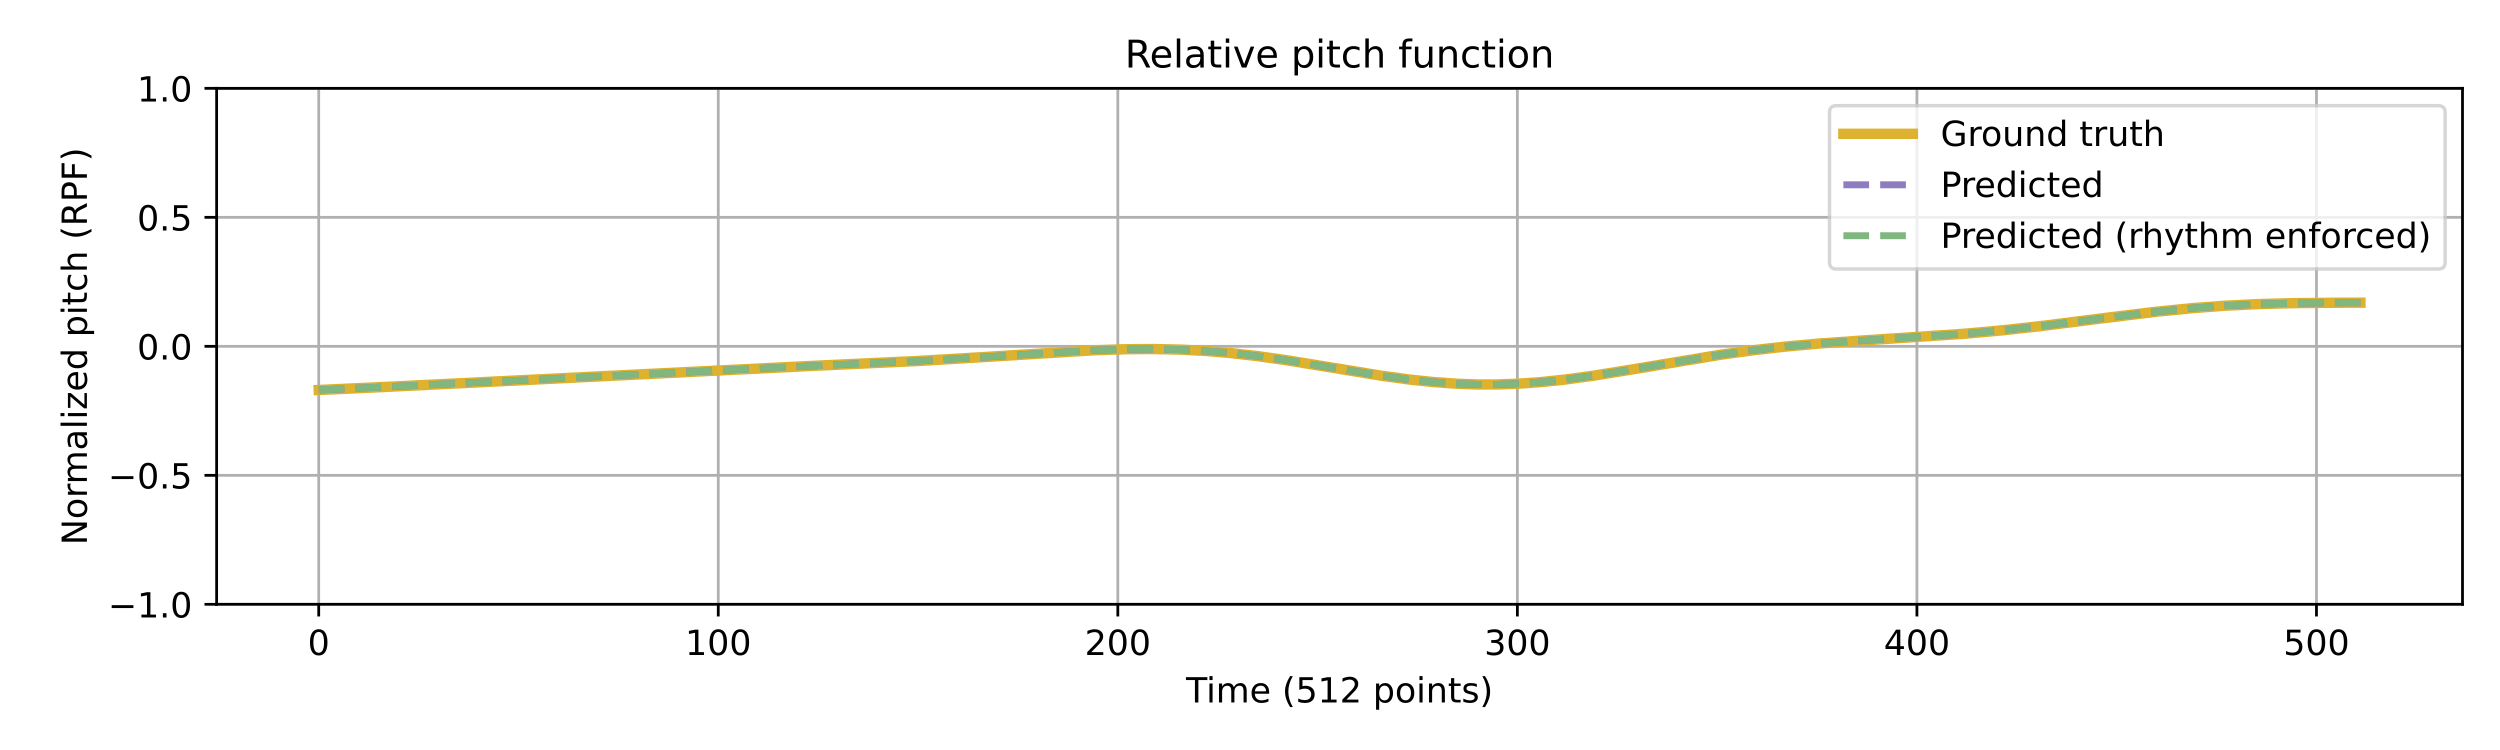
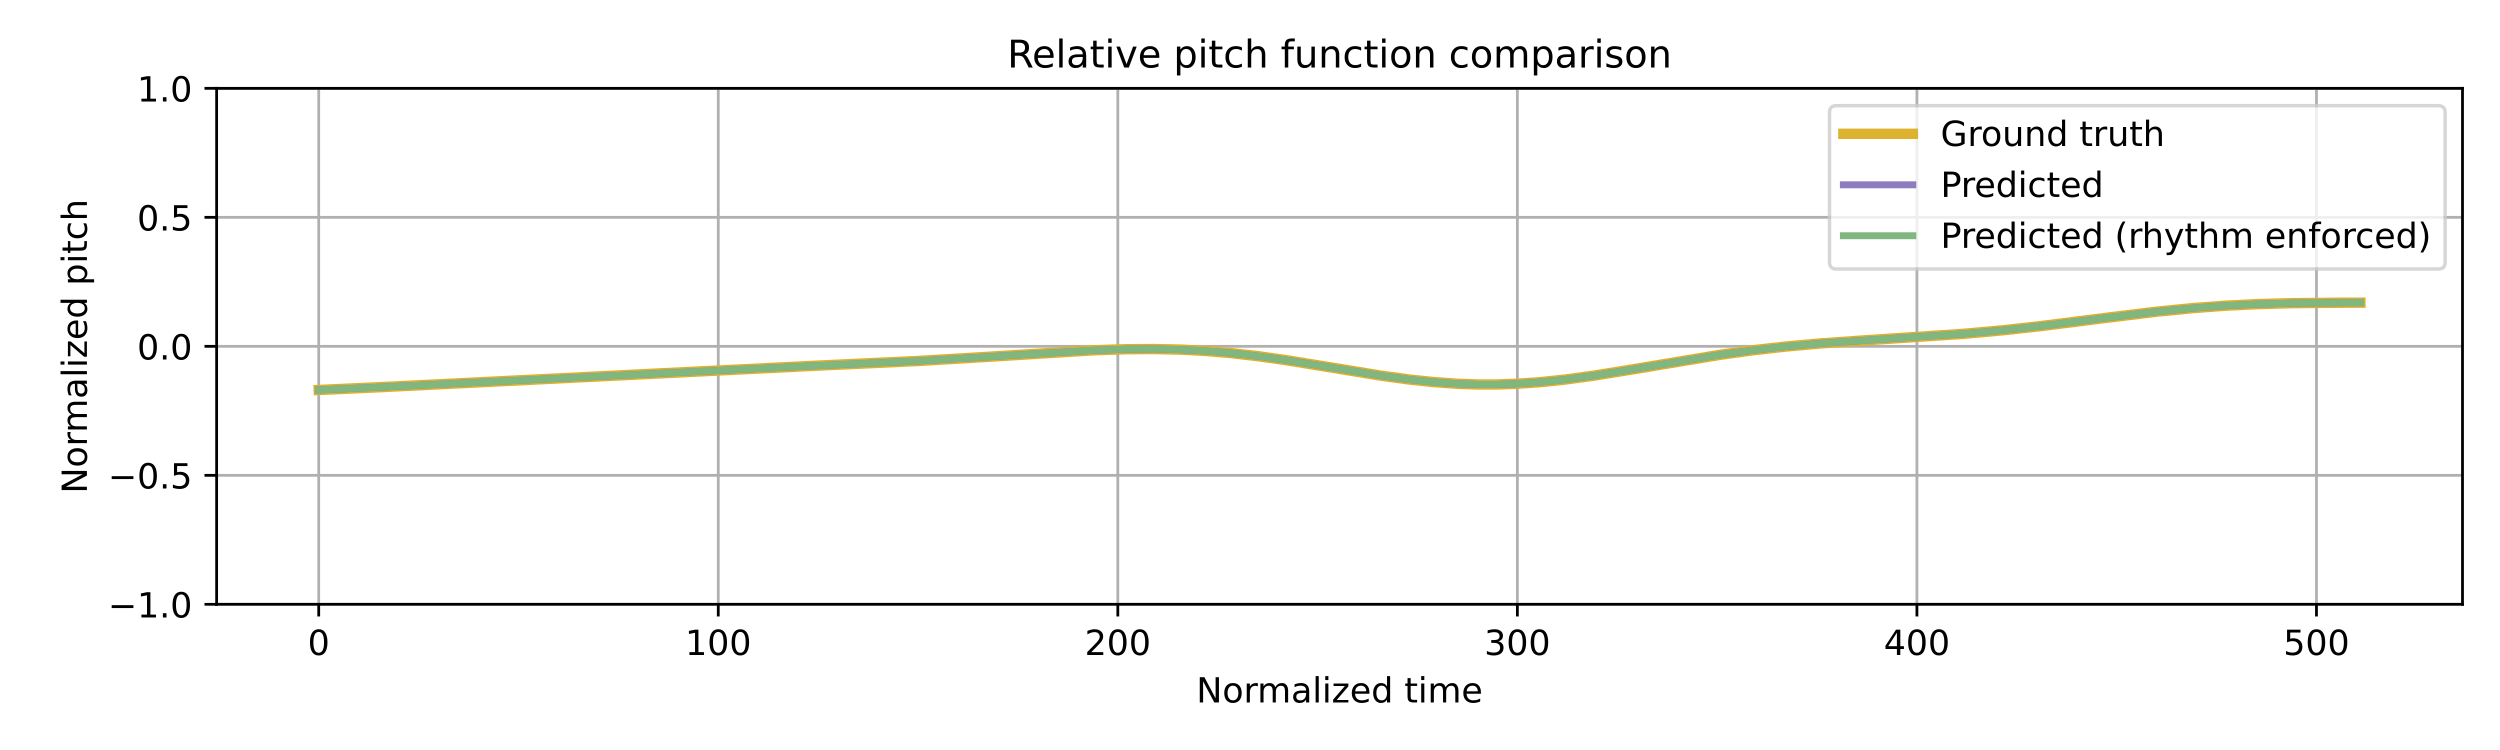
<svg xmlns="http://www.w3.org/2000/svg" xmlns:xlink="http://www.w3.org/1999/xlink" width="720pt" height="216pt" viewBox="0 0 720 216" version="1.1">
  <defs>
    <style type="text/css">*{stroke-linejoin: round; stroke-linecap: butt}</style>
  </defs>
  <g id="figure_1">
    <g id="patch_1">
      <path d="M 0 216  L 720 216  L 720 0  L 0 0  z " style="fill: #ffffff" />
    </g>
    <g id="axes_1">
      <g id="patch_2">
        <path d="M 62.39 174.04  L 709.2 174.04  L 709.2 25.44  L 62.39 25.44  z " style="fill: #ffffff" />
      </g>
      <g id="matplotlib.axis_1">
        <g id="xtick_1">
          <g id="line2d_1">
-             <path d="M 91.79 174.04  L 91.79 25.44  " clip-path="url(#p4193a9ec1e)" style="fill: none; stroke: #b0b0b0; stroke-width: 0.8; stroke-linecap: square" />
+             <path d="M 91.79 174.04  L 91.79 25.44  " clip-path="url(#p18e29c425f)" style="fill: none; stroke: #b0b0b0; stroke-width: 0.8; stroke-linecap: square" />
          </g>
          <g id="line2d_2">
            <defs>
-               <path id="m4329879f71" d="M 0 0  L 0 3.5  " style="stroke: #000000; stroke-width: 0.8" />
-             </defs>
-             <g>
-               <use xlink:href="#m4329879f71" x="91.79" y="174.04" style="stroke: #000000; stroke-width: 0.8" />
+               <path id="mb11eff8f51" d="M 0 0  L 0 3.5  " style="stroke: #000000; stroke-width: 0.8" />
+             </defs>
+             <g>
+               <use xlink:href="#mb11eff8f51" x="91.79" y="174.04" style="stroke: #000000; stroke-width: 0.8" />
            </g>
          </g>
          <g id="text_1">
            <g transform="translate(88.60921 188.6384) scale(0.1 -0.1)">
              <defs>
                <path id="DejaVuSans-30" d="M 2034 4250  Q 1547 4250 1301 3770  Q 1056 3291 1056 2328  Q 1056 1369 1301 889  Q 1547 409 2034 409  Q 2525 409 2770 889  Q 3016 1369 3016 2328  Q 3016 3291 2770 3770  Q 2525 4250 2034 4250  z M 2034 4750  Q 2819 4750 3233 4129  Q 3647 3509 3647 2328  Q 3647 1150 3233 529  Q 2819 -91 2034 -91  Q 1250 -91 836 529  Q 422 1150 422 2328  Q 422 3509 836 4129  Q 1250 4750 2034 4750  z " transform="scale(0.015625)" />
              </defs>
              <use xlink:href="#DejaVuSans-30" />
            </g>
          </g>
        </g>
        <g id="xtick_2">
          <g id="line2d_3">
-             <path d="M 206.861 174.04  L 206.861 25.44  " clip-path="url(#p4193a9ec1e)" style="fill: none; stroke: #b0b0b0; stroke-width: 0.8; stroke-linecap: square" />
+             <path d="M 206.861 174.04  L 206.861 25.44  " clip-path="url(#p18e29c425f)" style="fill: none; stroke: #b0b0b0; stroke-width: 0.8; stroke-linecap: square" />
          </g>
          <g id="line2d_4">
            <g>
-               <use xlink:href="#m4329879f71" x="206.861" y="174.04" style="stroke: #000000; stroke-width: 0.8" />
+               <use xlink:href="#mb11eff8f51" x="206.861" y="174.04" style="stroke: #000000; stroke-width: 0.8" />
            </g>
          </g>
          <g id="text_2">
            <g transform="translate(197.317 188.6384) scale(0.1 -0.1)">
              <defs>
                <path id="DejaVuSans-31" d="M 794 531  L 1825 531  L 1825 4091  L 703 3866  L 703 4441  L 1819 4666  L 2450 4666  L 2450 531  L 3481 531  L 3481 0  L 794 0  L 794 531  z " transform="scale(0.015625)" />
              </defs>
              <use xlink:href="#DejaVuSans-31" />
              <use xlink:href="#DejaVuSans-30" transform="translate(63.62305 0)" />
              <use xlink:href="#DejaVuSans-30" transform="translate(127.2461 0)" />
            </g>
          </g>
        </g>
        <g id="xtick_3">
          <g id="line2d_5">
-             <path d="M 321.931 174.04  L 321.931 25.44  " clip-path="url(#p4193a9ec1e)" style="fill: none; stroke: #b0b0b0; stroke-width: 0.8; stroke-linecap: square" />
+             <path d="M 321.931 174.04  L 321.931 25.44  " clip-path="url(#p18e29c425f)" style="fill: none; stroke: #b0b0b0; stroke-width: 0.8; stroke-linecap: square" />
          </g>
          <g id="line2d_6">
            <g>
-               <use xlink:href="#m4329879f71" x="321.931" y="174.04" style="stroke: #000000; stroke-width: 0.8" />
+               <use xlink:href="#mb11eff8f51" x="321.931" y="174.04" style="stroke: #000000; stroke-width: 0.8" />
            </g>
          </g>
          <g id="text_3">
            <g transform="translate(312.3872 188.6384) scale(0.1 -0.1)">
              <defs>
                <path id="DejaVuSans-32" d="M 1228 531  L 3431 531  L 3431 0  L 469 0  L 469 531  Q 828 903 1448 1529  Q 2069 2156 2228 2338  Q 2531 2678 2651 2914  Q 2772 3150 2772 3378  Q 2772 3750 2511 3984  Q 2250 4219 1831 4219  Q 1534 4219 1204 4116  Q 875 4013 500 3803  L 500 4441  Q 881 4594 1212 4672  Q 1544 4750 1819 4750  Q 2544 4750 2975 4387  Q 3406 4025 3406 3419  Q 3406 3131 3298 2873  Q 3191 2616 2906 2266  Q 2828 2175 2409 1742  Q 1991 1309 1228 531  z " transform="scale(0.015625)" />
              </defs>
              <use xlink:href="#DejaVuSans-32" />
              <use xlink:href="#DejaVuSans-30" transform="translate(63.62305 0)" />
              <use xlink:href="#DejaVuSans-30" transform="translate(127.2461 0)" />
            </g>
          </g>
        </g>
        <g id="xtick_4">
          <g id="line2d_7">
-             <path d="M 437.001 174.04  L 437.001 25.44  " clip-path="url(#p4193a9ec1e)" style="fill: none; stroke: #b0b0b0; stroke-width: 0.8; stroke-linecap: square" />
+             <path d="M 437.001 174.04  L 437.001 25.44  " clip-path="url(#p18e29c425f)" style="fill: none; stroke: #b0b0b0; stroke-width: 0.8; stroke-linecap: square" />
          </g>
          <g id="line2d_8">
            <g>
-               <use xlink:href="#m4329879f71" x="437.001" y="174.04" style="stroke: #000000; stroke-width: 0.8" />
+               <use xlink:href="#mb11eff8f51" x="437.001" y="174.04" style="stroke: #000000; stroke-width: 0.8" />
            </g>
          </g>
          <g id="text_4">
            <g transform="translate(427.4575 188.6384) scale(0.1 -0.1)">
              <defs>
                <path id="DejaVuSans-33" d="M 2597 2516  Q 3050 2419 3304 2112  Q 3559 1806 3559 1356  Q 3559 666 3084 287  Q 2609 -91 1734 -91  Q 1441 -91 1130 -33  Q 819 25 488 141  L 488 750  Q 750 597 1062 519  Q 1375 441 1716 441  Q 2309 441 2620 675  Q 2931 909 2931 1356  Q 2931 1769 2642 2001  Q 2353 2234 1838 2234  L 1294 2234  L 1294 2753  L 1863 2753  Q 2328 2753 2575 2939  Q 2822 3125 2822 3475  Q 2822 3834 2567 4026  Q 2313 4219 1838 4219  Q 1578 4219 1281 4162  Q 984 4106 628 3988  L 628 4550  Q 988 4650 1302 4700  Q 1616 4750 1894 4750  Q 2613 4750 3031 4423  Q 3450 4097 3450 3541  Q 3450 3153 3228 2886  Q 3006 2619 2597 2516  z " transform="scale(0.015625)" />
              </defs>
              <use xlink:href="#DejaVuSans-33" />
              <use xlink:href="#DejaVuSans-30" transform="translate(63.62305 0)" />
              <use xlink:href="#DejaVuSans-30" transform="translate(127.2461 0)" />
            </g>
          </g>
        </g>
        <g id="xtick_5">
          <g id="line2d_9">
-             <path d="M 552.072 174.04  L 552.072 25.44  " clip-path="url(#p4193a9ec1e)" style="fill: none; stroke: #b0b0b0; stroke-width: 0.8; stroke-linecap: square" />
+             <path d="M 552.072 174.04  L 552.072 25.44  " clip-path="url(#p18e29c425f)" style="fill: none; stroke: #b0b0b0; stroke-width: 0.8; stroke-linecap: square" />
          </g>
          <g id="line2d_10">
            <g>
-               <use xlink:href="#m4329879f71" x="552.072" y="174.04" style="stroke: #000000; stroke-width: 0.8" />
+               <use xlink:href="#mb11eff8f51" x="552.072" y="174.04" style="stroke: #000000; stroke-width: 0.8" />
            </g>
          </g>
          <g id="text_5">
            <g transform="translate(542.5278 188.6384) scale(0.1 -0.1)">
              <defs>
                <path id="DejaVuSans-34" d="M 2419 4116  L 825 1625  L 2419 1625  L 2419 4116  z M 2253 4666  L 3047 4666  L 3047 1625  L 3713 1625  L 3713 1100  L 3047 1100  L 3047 0  L 2419 0  L 2419 1100  L 313 1100  L 313 1709  L 2253 4666  z " transform="scale(0.015625)" />
              </defs>
              <use xlink:href="#DejaVuSans-34" />
              <use xlink:href="#DejaVuSans-30" transform="translate(63.62305 0)" />
              <use xlink:href="#DejaVuSans-30" transform="translate(127.2461 0)" />
            </g>
          </g>
        </g>
        <g id="xtick_6">
          <g id="line2d_11">
-             <path d="M 667.142 174.04  L 667.142 25.44  " clip-path="url(#p4193a9ec1e)" style="fill: none; stroke: #b0b0b0; stroke-width: 0.8; stroke-linecap: square" />
+             <path d="M 667.142 174.04  L 667.142 25.44  " clip-path="url(#p18e29c425f)" style="fill: none; stroke: #b0b0b0; stroke-width: 0.8; stroke-linecap: square" />
          </g>
          <g id="line2d_12">
            <g>
-               <use xlink:href="#m4329879f71" x="667.142" y="174.04" style="stroke: #000000; stroke-width: 0.8" />
+               <use xlink:href="#mb11eff8f51" x="667.142" y="174.04" style="stroke: #000000; stroke-width: 0.8" />
            </g>
          </g>
          <g id="text_6">
            <g transform="translate(657.5981 188.6384) scale(0.1 -0.1)">
              <defs>
                <path id="DejaVuSans-35" d="M 691 4666  L 3169 4666  L 3169 4134  L 1269 4134  L 1269 2991  Q 1406 3038 1543 3061  Q 1681 3084 1819 3084  Q 2600 3084 3056 2656  Q 3513 2228 3513 1497  Q 3513 744 3044 326  Q 2575 -91 1722 -91  Q 1428 -91 1123 -41  Q 819 9 494 109  L 494 744  Q 775 591 1075 516  Q 1375 441 1709 441  Q 2250 441 2565 725  Q 2881 1009 2881 1497  Q 2881 1984 2565 2268  Q 2250 2553 1709 2553  Q 1456 2553 1204 2497  Q 953 2441 691 2322  L 691 4666  z " transform="scale(0.015625)" />
              </defs>
              <use xlink:href="#DejaVuSans-35" />
              <use xlink:href="#DejaVuSans-30" transform="translate(63.62305 0)" />
              <use xlink:href="#DejaVuSans-30" transform="translate(127.2461 0)" />
            </g>
          </g>
        </g>
        <g id="text_7">
-           <g transform="translate(341.5817 202.3166) scale(0.1 -0.1)">
-             <defs>
-               <path id="DejaVuSans-54" d="M -19 4666  L 3928 4666  L 3928 4134  L 2272 4134  L 2272 0  L 1638 0  L 1638 4134  L -19 4134  L -19 4666  z " transform="scale(0.015625)" />
+           <g transform="translate(344.5544 202.3166) scale(0.1 -0.1)">
+             <defs>
+               <path id="DejaVuSans-4e" d="M 628 4666  L 1478 4666  L 3547 763  L 3547 4666  L 4159 4666  L 4159 0  L 3309 0  L 1241 3903  L 1241 0  L 628 0  L 628 4666  z " transform="scale(0.015625)" />
+               <path id="DejaVuSans-6f" d="M 1959 3097  Q 1497 3097 1228 2736  Q 959 2375 959 1747  Q 959 1119 1226 758  Q 1494 397 1959 397  Q 2419 397 2687 759  Q 2956 1122 2956 1747  Q 2956 2369 2687 2733  Q 2419 3097 1959 3097  z M 1959 3584  Q 2709 3584 3137 3096  Q 3566 2609 3566 1747  Q 3566 888 3137 398  Q 2709 -91 1959 -91  Q 1206 -91 779 398  Q 353 888 353 1747  Q 353 2609 779 3096  Q 1206 3584 1959 3584  z " transform="scale(0.015625)" />
+               <path id="DejaVuSans-72" d="M 2631 2963  Q 2534 3019 2420 3045  Q 2306 3072 2169 3072  Q 1681 3072 1420 2755  Q 1159 2438 1159 1844  L 1159 0  L 581 0  L 581 3500  L 1159 3500  L 1159 2956  Q 1341 3275 1631 3429  Q 1922 3584 2338 3584  Q 2397 3584 2469 3576  Q 2541 3569 2628 3553  L 2631 2963  z " transform="scale(0.015625)" />
+               <path id="DejaVuSans-6d" d="M 3328 2828  Q 3544 3216 3844 3400  Q 4144 3584 4550 3584  Q 5097 3584 5394 3201  Q 5691 2819 5691 2113  L 5691 0  L 5113 0  L 5113 2094  Q 5113 2597 4934 2840  Q 4756 3084 4391 3084  Q 3944 3084 3684 2787  Q 3425 2491 3425 1978  L 3425 0  L 2847 0  L 2847 2094  Q 2847 2600 2669 2842  Q 2491 3084 2119 3084  Q 1678 3084 1418 2786  Q 1159 2488 1159 1978  L 1159 0  L 581 0  L 581 3500  L 1159 3500  L 1159 2956  Q 1356 3278 1631 3431  Q 1906 3584 2284 3584  Q 2666 3584 2933 3390  Q 3200 3197 3328 2828  z " transform="scale(0.015625)" />
+               <path id="DejaVuSans-61" d="M 2194 1759  Q 1497 1759 1228 1600  Q 959 1441 959 1056  Q 959 750 1161 570  Q 1363 391 1709 391  Q 2188 391 2477 730  Q 2766 1069 2766 1631  L 2766 1759  L 2194 1759  z M 3341 1997  L 3341 0  L 2766 0  L 2766 531  Q 2569 213 2275 61  Q 1981 -91 1556 -91  Q 1019 -91 701 211  Q 384 513 384 1019  Q 384 1609 779 1909  Q 1175 2209 1959 2209  L 2766 2209  L 2766 2266  Q 2766 2663 2505 2880  Q 2244 3097 1772 3097  Q 1472 3097 1187 3025  Q 903 2953 641 2809  L 641 3341  Q 956 3463 1253 3523  Q 1550 3584 1831 3584  Q 2591 3584 2966 3190  Q 3341 2797 3341 1997  z " transform="scale(0.015625)" />
+               <path id="DejaVuSans-6c" d="M 603 4863  L 1178 4863  L 1178 0  L 603 0  L 603 4863  z " transform="scale(0.015625)" />
              <path id="DejaVuSans-69" d="M 603 3500  L 1178 3500  L 1178 0  L 603 0  L 603 3500  z M 603 4863  L 1178 4863  L 1178 4134  L 603 4134  L 603 4863  z " transform="scale(0.015625)" />
-               <path id="DejaVuSans-6d" d="M 3328 2828  Q 3544 3216 3844 3400  Q 4144 3584 4550 3584  Q 5097 3584 5394 3201  Q 5691 2819 5691 2113  L 5691 0  L 5113 0  L 5113 2094  Q 5113 2597 4934 2840  Q 4756 3084 4391 3084  Q 3944 3084 3684 2787  Q 3425 2491 3425 1978  L 3425 0  L 2847 0  L 2847 2094  Q 2847 2600 2669 2842  Q 2491 3084 2119 3084  Q 1678 3084 1418 2786  Q 1159 2488 1159 1978  L 1159 0  L 581 0  L 581 3500  L 1159 3500  L 1159 2956  Q 1356 3278 1631 3431  Q 1906 3584 2284 3584  Q 2666 3584 2933 3390  Q 3200 3197 3328 2828  z " transform="scale(0.015625)" />
+               <path id="DejaVuSans-7a" d="M 353 3500  L 3084 3500  L 3084 2975  L 922 459  L 3084 459  L 3084 0  L 275 0  L 275 525  L 2438 3041  L 353 3041  L 353 3500  z " transform="scale(0.015625)" />
              <path id="DejaVuSans-65" d="M 3597 1894  L 3597 1613  L 953 1613  Q 991 1019 1311 708  Q 1631 397 2203 397  Q 2534 397 2845 478  Q 3156 559 3463 722  L 3463 178  Q 3153 47 2828 -22  Q 2503 -91 2169 -91  Q 1331 -91 842 396  Q 353 884 353 1716  Q 353 2575 817 3079  Q 1281 3584 2069 3584  Q 2775 3584 3186 3129  Q 3597 2675 3597 1894  z M 3022 2063  Q 3016 2534 2758 2815  Q 2500 3097 2075 3097  Q 1594 3097 1305 2825  Q 1016 2553 972 2059  L 3022 2063  z " transform="scale(0.015625)" />
+               <path id="DejaVuSans-64" d="M 2906 2969  L 2906 4863  L 3481 4863  L 3481 0  L 2906 0  L 2906 525  Q 2725 213 2448 61  Q 2172 -91 1784 -91  Q 1150 -91 751 415  Q 353 922 353 1747  Q 353 2572 751 3078  Q 1150 3584 1784 3584  Q 2172 3584 2448 3432  Q 2725 3281 2906 2969  z M 947 1747  Q 947 1113 1208 752  Q 1469 391 1925 391  Q 2381 391 2643 752  Q 2906 1113 2906 1747  Q 2906 2381 2643 2742  Q 2381 3103 1925 3103  Q 1469 3103 1208 2742  Q 947 2381 947 1747  z " transform="scale(0.015625)" />
              <path id="DejaVuSans-20" transform="scale(0.015625)" />
-               <path id="DejaVuSans-28" d="M 1984 4856  Q 1566 4138 1362 3434  Q 1159 2731 1159 2009  Q 1159 1288 1364 580  Q 1569 -128 1984 -844  L 1484 -844  Q 1016 -109 783 600  Q 550 1309 550 2009  Q 550 2706 781 3412  Q 1013 4119 1484 4856  L 1984 4856  z " transform="scale(0.015625)" />
-               <path id="DejaVuSans-70" d="M 1159 525  L 1159 -1331  L 581 -1331  L 581 3500  L 1159 3500  L 1159 2969  Q 1341 3281 1617 3432  Q 1894 3584 2278 3584  Q 2916 3584 3314 3078  Q 3713 2572 3713 1747  Q 3713 922 3314 415  Q 2916 -91 2278 -91  Q 1894 -91 1617 61  Q 1341 213 1159 525  z M 3116 1747  Q 3116 2381 2855 2742  Q 2594 3103 2138 3103  Q 1681 3103 1420 2742  Q 1159 2381 1159 1747  Q 1159 1113 1420 752  Q 1681 391 2138 391  Q 2594 391 2855 752  Q 3116 1113 3116 1747  z " transform="scale(0.015625)" />
-               <path id="DejaVuSans-6f" d="M 1959 3097  Q 1497 3097 1228 2736  Q 959 2375 959 1747  Q 959 1119 1226 758  Q 1494 397 1959 397  Q 2419 397 2687 759  Q 2956 1122 2956 1747  Q 2956 2369 2687 2733  Q 2419 3097 1959 3097  z M 1959 3584  Q 2709 3584 3137 3096  Q 3566 2609 3566 1747  Q 3566 888 3137 398  Q 2709 -91 1959 -91  Q 1206 -91 779 398  Q 353 888 353 1747  Q 353 2609 779 3096  Q 1206 3584 1959 3584  z " transform="scale(0.015625)" />
-               <path id="DejaVuSans-6e" d="M 3513 2113  L 3513 0  L 2938 0  L 2938 2094  Q 2938 2591 2744 2837  Q 2550 3084 2163 3084  Q 1697 3084 1428 2787  Q 1159 2491 1159 1978  L 1159 0  L 581 0  L 581 3500  L 1159 3500  L 1159 2956  Q 1366 3272 1645 3428  Q 1925 3584 2291 3584  Q 2894 3584 3203 3211  Q 3513 2838 3513 2113  z " transform="scale(0.015625)" />
              <path id="DejaVuSans-74" d="M 1172 4494  L 1172 3500  L 2356 3500  L 2356 3053  L 1172 3053  L 1172 1153  Q 1172 725 1289 603  Q 1406 481 1766 481  L 2356 481  L 2356 0  L 1766 0  Q 1100 0 847 248  Q 594 497 594 1153  L 594 3053  L 172 3053  L 172 3500  L 594 3500  L 594 4494  L 1172 4494  z " transform="scale(0.015625)" />
-               <path id="DejaVuSans-73" d="M 2834 3397  L 2834 2853  Q 2591 2978 2328 3040  Q 2066 3103 1784 3103  Q 1356 3103 1142 2972  Q 928 2841 928 2578  Q 928 2378 1081 2264  Q 1234 2150 1697 2047  L 1894 2003  Q 2506 1872 2764 1633  Q 3022 1394 3022 966  Q 3022 478 2636 193  Q 2250 -91 1575 -91  Q 1294 -91 989 -36  Q 684 19 347 128  L 347 722  Q 666 556 975 473  Q 1284 391 1588 391  Q 1994 391 2212 530  Q 2431 669 2431 922  Q 2431 1156 2273 1281  Q 2116 1406 1581 1522  L 1381 1569  Q 847 1681 609 1914  Q 372 2147 372 2553  Q 372 3047 722 3315  Q 1072 3584 1716 3584  Q 2034 3584 2315 3537  Q 2597 3491 2834 3397  z " transform="scale(0.015625)" />
-               <path id="DejaVuSans-29" d="M 513 4856  L 1013 4856  Q 1481 4119 1714 3412  Q 1947 2706 1947 2009  Q 1947 1309 1714 600  Q 1481 -109 1013 -844  L 513 -844  Q 928 -128 1133 580  Q 1338 1288 1338 2009  Q 1338 2731 1133 3434  Q 928 4138 513 4856  z " transform="scale(0.015625)" />
-             </defs>
-             <use xlink:href="#DejaVuSans-54" />
-             <use xlink:href="#DejaVuSans-69" transform="translate(57.95898 0)" />
-             <use xlink:href="#DejaVuSans-6d" transform="translate(85.74219 0)" />
-             <use xlink:href="#DejaVuSans-65" transform="translate(183.1543 0)" />
-             <use xlink:href="#DejaVuSans-20" transform="translate(244.6777 0)" />
-             <use xlink:href="#DejaVuSans-28" transform="translate(276.4648 0)" />
-             <use xlink:href="#DejaVuSans-35" transform="translate(315.4785 0)" />
-             <use xlink:href="#DejaVuSans-31" transform="translate(379.1016 0)" />
-             <use xlink:href="#DejaVuSans-32" transform="translate(442.7246 0)" />
-             <use xlink:href="#DejaVuSans-20" transform="translate(506.3477 0)" />
-             <use xlink:href="#DejaVuSans-70" transform="translate(538.1348 0)" />
-             <use xlink:href="#DejaVuSans-6f" transform="translate(601.6113 0)" />
-             <use xlink:href="#DejaVuSans-69" transform="translate(662.793 0)" />
-             <use xlink:href="#DejaVuSans-6e" transform="translate(690.5762 0)" />
-             <use xlink:href="#DejaVuSans-74" transform="translate(753.9551 0)" />
-             <use xlink:href="#DejaVuSans-73" transform="translate(793.1641 0)" />
-             <use xlink:href="#DejaVuSans-29" transform="translate(845.2637 0)" />
+             </defs>
+             <use xlink:href="#DejaVuSans-4e" />
+             <use xlink:href="#DejaVuSans-6f" transform="translate(74.80469 0)" />
+             <use xlink:href="#DejaVuSans-72" transform="translate(135.9863 0)" />
+             <use xlink:href="#DejaVuSans-6d" transform="translate(175.3496 0)" />
+             <use xlink:href="#DejaVuSans-61" transform="translate(272.7617 0)" />
+             <use xlink:href="#DejaVuSans-6c" transform="translate(334.041 0)" />
+             <use xlink:href="#DejaVuSans-69" transform="translate(361.8242 0)" />
+             <use xlink:href="#DejaVuSans-7a" transform="translate(389.6074 0)" />
+             <use xlink:href="#DejaVuSans-65" transform="translate(442.0977 0)" />
+             <use xlink:href="#DejaVuSans-64" transform="translate(503.6211 0)" />
+             <use xlink:href="#DejaVuSans-20" transform="translate(567.0977 0)" />
+             <use xlink:href="#DejaVuSans-74" transform="translate(598.8848 0)" />
+             <use xlink:href="#DejaVuSans-69" transform="translate(638.0938 0)" />
+             <use xlink:href="#DejaVuSans-6d" transform="translate(665.877 0)" />
+             <use xlink:href="#DejaVuSans-65" transform="translate(763.2891 0)" />
          </g>
        </g>
      </g>
      <g id="matplotlib.axis_2">
        <g id="ytick_1">
          <g id="line2d_13">
-             <path d="M 62.39 174.04  L 709.2 174.04  " clip-path="url(#p4193a9ec1e)" style="fill: none; stroke: #b0b0b0; stroke-width: 0.8; stroke-linecap: square" />
+             <path d="M 62.39 174.04  L 709.2 174.04  " clip-path="url(#p18e29c425f)" style="fill: none; stroke: #b0b0b0; stroke-width: 0.8; stroke-linecap: square" />
          </g>
          <g id="line2d_14">
            <defs>
-               <path id="m13058422e5" d="M 0 0  L -3.5 0  " style="stroke: #000000; stroke-width: 0.8" />
-             </defs>
-             <g>
-               <use xlink:href="#m13058422e5" x="62.39" y="174.04" style="stroke: #000000; stroke-width: 0.8" />
+               <path id="me044a133ba" d="M 0 0  L -3.5 0  " style="stroke: #000000; stroke-width: 0.8" />
+             </defs>
+             <g>
+               <use xlink:href="#me044a133ba" x="62.39" y="174.04" style="stroke: #000000; stroke-width: 0.8" />
            </g>
          </g>
          <g id="text_8">
            <g transform="translate(31.10719 177.8392) scale(0.1 -0.1)">
              <defs>
                <path id="DejaVuSans-2212" d="M 678 2272  L 4684 2272  L 4684 1741  L 678 1741  L 678 2272  z " transform="scale(0.015625)" />
                <path id="DejaVuSans-2e" d="M 684 794  L 1344 794  L 1344 0  L 684 0  L 684 794  z " transform="scale(0.015625)" />
              </defs>
              <use xlink:href="#DejaVuSans-2212" />
              <use xlink:href="#DejaVuSans-31" transform="translate(83.78906 0)" />
              <use xlink:href="#DejaVuSans-2e" transform="translate(147.4121 0)" />
              <use xlink:href="#DejaVuSans-30" transform="translate(179.1992 0)" />
            </g>
          </g>
        </g>
        <g id="ytick_2">
          <g id="line2d_15">
-             <path d="M 62.39 136.89  L 709.2 136.89  " clip-path="url(#p4193a9ec1e)" style="fill: none; stroke: #b0b0b0; stroke-width: 0.8; stroke-linecap: square" />
+             <path d="M 62.39 136.89  L 709.2 136.89  " clip-path="url(#p18e29c425f)" style="fill: none; stroke: #b0b0b0; stroke-width: 0.8; stroke-linecap: square" />
          </g>
          <g id="line2d_16">
            <g>
-               <use xlink:href="#m13058422e5" x="62.39" y="136.89" style="stroke: #000000; stroke-width: 0.8" />
+               <use xlink:href="#me044a133ba" x="62.39" y="136.89" style="stroke: #000000; stroke-width: 0.8" />
            </g>
          </g>
          <g id="text_9">
            <g transform="translate(31.10719 140.6892) scale(0.1 -0.1)">
              <use xlink:href="#DejaVuSans-2212" />
              <use xlink:href="#DejaVuSans-30" transform="translate(83.78906 0)" />
              <use xlink:href="#DejaVuSans-2e" transform="translate(147.4121 0)" />
              <use xlink:href="#DejaVuSans-35" transform="translate(179.1992 0)" />
            </g>
          </g>
        </g>
        <g id="ytick_3">
          <g id="line2d_17">
-             <path d="M 62.39 99.74  L 709.2 99.74  " clip-path="url(#p4193a9ec1e)" style="fill: none; stroke: #b0b0b0; stroke-width: 0.8; stroke-linecap: square" />
+             <path d="M 62.39 99.74  L 709.2 99.74  " clip-path="url(#p18e29c425f)" style="fill: none; stroke: #b0b0b0; stroke-width: 0.8; stroke-linecap: square" />
          </g>
          <g id="line2d_18">
            <g>
-               <use xlink:href="#m13058422e5" x="62.39" y="99.74" style="stroke: #000000; stroke-width: 0.8" />
+               <use xlink:href="#me044a133ba" x="62.39" y="99.74" style="stroke: #000000; stroke-width: 0.8" />
            </g>
          </g>
          <g id="text_10">
            <g transform="translate(39.48687 103.5392) scale(0.1 -0.1)">
              <use xlink:href="#DejaVuSans-30" />
              <use xlink:href="#DejaVuSans-2e" transform="translate(63.62305 0)" />
              <use xlink:href="#DejaVuSans-30" transform="translate(95.41016 0)" />
            </g>
          </g>
        </g>
        <g id="ytick_4">
          <g id="line2d_19">
-             <path d="M 62.39 62.59  L 709.2 62.59  " clip-path="url(#p4193a9ec1e)" style="fill: none; stroke: #b0b0b0; stroke-width: 0.8; stroke-linecap: square" />
+             <path d="M 62.39 62.59  L 709.2 62.59  " clip-path="url(#p18e29c425f)" style="fill: none; stroke: #b0b0b0; stroke-width: 0.8; stroke-linecap: square" />
          </g>
          <g id="line2d_20">
            <g>
-               <use xlink:href="#m13058422e5" x="62.39" y="62.59" style="stroke: #000000; stroke-width: 0.8" />
+               <use xlink:href="#me044a133ba" x="62.39" y="62.59" style="stroke: #000000; stroke-width: 0.8" />
            </g>
          </g>
          <g id="text_11">
            <g transform="translate(39.48687 66.38922) scale(0.1 -0.1)">
              <use xlink:href="#DejaVuSans-30" />
              <use xlink:href="#DejaVuSans-2e" transform="translate(63.62305 0)" />
              <use xlink:href="#DejaVuSans-35" transform="translate(95.41016 0)" />
            </g>
          </g>
        </g>
        <g id="ytick_5">
          <g id="line2d_21">
-             <path d="M 62.39 25.44  L 709.2 25.44  " clip-path="url(#p4193a9ec1e)" style="fill: none; stroke: #b0b0b0; stroke-width: 0.8; stroke-linecap: square" />
+             <path d="M 62.39 25.44  L 709.2 25.44  " clip-path="url(#p18e29c425f)" style="fill: none; stroke: #b0b0b0; stroke-width: 0.8; stroke-linecap: square" />
          </g>
          <g id="line2d_22">
            <g>
-               <use xlink:href="#m13058422e5" x="62.39" y="25.44" style="stroke: #000000; stroke-width: 0.8" />
+               <use xlink:href="#me044a133ba" x="62.39" y="25.44" style="stroke: #000000; stroke-width: 0.8" />
            </g>
          </g>
          <g id="text_12">
            <g transform="translate(39.48687 29.23922) scale(0.1 -0.1)">
              <use xlink:href="#DejaVuSans-31" />
              <use xlink:href="#DejaVuSans-2e" transform="translate(63.62305 0)" />
              <use xlink:href="#DejaVuSans-30" transform="translate(95.41016 0)" />
            </g>
          </g>
        </g>
        <g id="text_13">
-           <g transform="translate(25.0275 156.9814) rotate(-90) scale(0.1 -0.1)">
-             <defs>
-               <path id="DejaVuSans-4e" d="M 628 4666  L 1478 4666  L 3547 763  L 3547 4666  L 4159 4666  L 4159 0  L 3309 0  L 1241 3903  L 1241 0  L 628 0  L 628 4666  z " transform="scale(0.015625)" />
-               <path id="DejaVuSans-72" d="M 2631 2963  Q 2534 3019 2420 3045  Q 2306 3072 2169 3072  Q 1681 3072 1420 2755  Q 1159 2438 1159 1844  L 1159 0  L 581 0  L 581 3500  L 1159 3500  L 1159 2956  Q 1341 3275 1631 3429  Q 1922 3584 2338 3584  Q 2397 3584 2469 3576  Q 2541 3569 2628 3553  L 2631 2963  z " transform="scale(0.015625)" />
-               <path id="DejaVuSans-61" d="M 2194 1759  Q 1497 1759 1228 1600  Q 959 1441 959 1056  Q 959 750 1161 570  Q 1363 391 1709 391  Q 2188 391 2477 730  Q 2766 1069 2766 1631  L 2766 1759  L 2194 1759  z M 3341 1997  L 3341 0  L 2766 0  L 2766 531  Q 2569 213 2275 61  Q 1981 -91 1556 -91  Q 1019 -91 701 211  Q 384 513 384 1019  Q 384 1609 779 1909  Q 1175 2209 1959 2209  L 2766 2209  L 2766 2266  Q 2766 2663 2505 2880  Q 2244 3097 1772 3097  Q 1472 3097 1187 3025  Q 903 2953 641 2809  L 641 3341  Q 956 3463 1253 3523  Q 1550 3584 1831 3584  Q 2591 3584 2966 3190  Q 3341 2797 3341 1997  z " transform="scale(0.015625)" />
-               <path id="DejaVuSans-6c" d="M 603 4863  L 1178 4863  L 1178 0  L 603 0  L 603 4863  z " transform="scale(0.015625)" />
-               <path id="DejaVuSans-7a" d="M 353 3500  L 3084 3500  L 3084 2975  L 922 459  L 3084 459  L 3084 0  L 275 0  L 275 525  L 2438 3041  L 353 3041  L 353 3500  z " transform="scale(0.015625)" />
-               <path id="DejaVuSans-64" d="M 2906 2969  L 2906 4863  L 3481 4863  L 3481 0  L 2906 0  L 2906 525  Q 2725 213 2448 61  Q 2172 -91 1784 -91  Q 1150 -91 751 415  Q 353 922 353 1747  Q 353 2572 751 3078  Q 1150 3584 1784 3584  Q 2172 3584 2448 3432  Q 2725 3281 2906 2969  z M 947 1747  Q 947 1113 1208 752  Q 1469 391 1925 391  Q 2381 391 2643 752  Q 2906 1113 2906 1747  Q 2906 2381 2643 2742  Q 2381 3103 1925 3103  Q 1469 3103 1208 2742  Q 947 2381 947 1747  z " transform="scale(0.015625)" />
+           <g transform="translate(25.0275 142.1259) rotate(-90) scale(0.1 -0.1)">
+             <defs>
+               <path id="DejaVuSans-70" d="M 1159 525  L 1159 -1331  L 581 -1331  L 581 3500  L 1159 3500  L 1159 2969  Q 1341 3281 1617 3432  Q 1894 3584 2278 3584  Q 2916 3584 3314 3078  Q 3713 2572 3713 1747  Q 3713 922 3314 415  Q 2916 -91 2278 -91  Q 1894 -91 1617 61  Q 1341 213 1159 525  z M 3116 1747  Q 3116 2381 2855 2742  Q 2594 3103 2138 3103  Q 1681 3103 1420 2742  Q 1159 2381 1159 1747  Q 1159 1113 1420 752  Q 1681 391 2138 391  Q 2594 391 2855 752  Q 3116 1113 3116 1747  z " transform="scale(0.015625)" />
              <path id="DejaVuSans-63" d="M 3122 3366  L 3122 2828  Q 2878 2963 2633 3030  Q 2388 3097 2138 3097  Q 1578 3097 1268 2742  Q 959 2388 959 1747  Q 959 1106 1268 751  Q 1578 397 2138 397  Q 2388 397 2633 464  Q 2878 531 3122 666  L 3122 134  Q 2881 22 2623 -34  Q 2366 -91 2075 -91  Q 1284 -91 818 406  Q 353 903 353 1747  Q 353 2603 823 3093  Q 1294 3584 2113 3584  Q 2378 3584 2631 3529  Q 2884 3475 3122 3366  z " transform="scale(0.015625)" />
              <path id="DejaVuSans-68" d="M 3513 2113  L 3513 0  L 2938 0  L 2938 2094  Q 2938 2591 2744 2837  Q 2550 3084 2163 3084  Q 1697 3084 1428 2787  Q 1159 2491 1159 1978  L 1159 0  L 581 0  L 581 4863  L 1159 4863  L 1159 2956  Q 1366 3272 1645 3428  Q 1925 3584 2291 3584  Q 2894 3584 3203 3211  Q 3513 2838 3513 2113  z " transform="scale(0.015625)" />
-               <path id="DejaVuSans-52" d="M 2841 2188  Q 3044 2119 3236 1894  Q 3428 1669 3622 1275  L 4263 0  L 3584 0  L 2988 1197  Q 2756 1666 2539 1819  Q 2322 1972 1947 1972  L 1259 1972  L 1259 0  L 628 0  L 628 4666  L 2053 4666  Q 2853 4666 3247 4331  Q 3641 3997 3641 3322  Q 3641 2881 3436 2590  Q 3231 2300 2841 2188  z M 1259 4147  L 1259 2491  L 2053 2491  Q 2509 2491 2742 2702  Q 2975 2913 2975 3322  Q 2975 3731 2742 3939  Q 2509 4147 2053 4147  L 1259 4147  z " transform="scale(0.015625)" />
-               <path id="DejaVuSans-50" d="M 1259 4147  L 1259 2394  L 2053 2394  Q 2494 2394 2734 2622  Q 2975 2850 2975 3272  Q 2975 3691 2734 3919  Q 2494 4147 2053 4147  L 1259 4147  z M 628 4666  L 2053 4666  Q 2838 4666 3239 4311  Q 3641 3956 3641 3272  Q 3641 2581 3239 2228  Q 2838 1875 2053 1875  L 1259 1875  L 1259 0  L 628 0  L 628 4666  z " transform="scale(0.015625)" />
-               <path id="DejaVuSans-46" d="M 628 4666  L 3309 4666  L 3309 4134  L 1259 4134  L 1259 2759  L 3109 2759  L 3109 2228  L 1259 2228  L 1259 0  L 628 0  L 628 4666  z " transform="scale(0.015625)" />
            </defs>
            <use xlink:href="#DejaVuSans-4e" />
            <use xlink:href="#DejaVuSans-6f" transform="translate(74.80469 0)" />
            <use xlink:href="#DejaVuSans-72" transform="translate(135.9863 0)" />
            <use xlink:href="#DejaVuSans-6d" transform="translate(175.3496 0)" />
            <use xlink:href="#DejaVuSans-61" transform="translate(272.7617 0)" />
            <use xlink:href="#DejaVuSans-6c" transform="translate(334.041 0)" />
            <use xlink:href="#DejaVuSans-69" transform="translate(361.8242 0)" />
            <use xlink:href="#DejaVuSans-7a" transform="translate(389.6074 0)" />
            <use xlink:href="#DejaVuSans-65" transform="translate(442.0977 0)" />
            <use xlink:href="#DejaVuSans-64" transform="translate(503.6211 0)" />
            <use xlink:href="#DejaVuSans-20" transform="translate(567.0977 0)" />
            <use xlink:href="#DejaVuSans-70" transform="translate(598.8848 0)" />
            <use xlink:href="#DejaVuSans-69" transform="translate(662.3613 0)" />
            <use xlink:href="#DejaVuSans-74" transform="translate(690.1445 0)" />
            <use xlink:href="#DejaVuSans-63" transform="translate(729.3535 0)" />
            <use xlink:href="#DejaVuSans-68" transform="translate(784.334 0)" />
-             <use xlink:href="#DejaVuSans-20" transform="translate(847.7129 0)" />
-             <use xlink:href="#DejaVuSans-28" transform="translate(879.5 0)" />
-             <use xlink:href="#DejaVuSans-52" transform="translate(918.5137 0)" />
-             <use xlink:href="#DejaVuSans-50" transform="translate(987.9961 0)" />
-             <use xlink:href="#DejaVuSans-46" transform="translate(1048.299 0)" />
-             <use xlink:href="#DejaVuSans-29" transform="translate(1105.818 0)" />
          </g>
        </g>
      </g>
      <g id="line2d_23">
-         <path d="M 91.79 112.316  L 112.503 111.362  L 233.327 105.404  L 264.396 103.962  L 282.807 102.87  L 315.027 100.884  L 324.232 100.578  L 332.287 100.519  L 340.342 100.703  L 347.246 101.075  L 354.151 101.651  L 362.206 102.566  L 370.261 103.702  L 381.768 105.574  L 397.877 108.211  L 405.932 109.31  L 412.837 110.039  L 419.741 110.524  L 425.494 110.721  L 431.248 110.719  L 437.001 110.519  L 443.905 110.032  L 450.81 109.304  L 458.865 108.209  L 469.221 106.541  L 495.687 102.136  L 504.893 100.873  L 514.098 99.826  L 524.455 98.894  L 537.112 98.012  L 565.88 96.113  L 577.387 95.061  L 588.894 93.777  L 606.155 91.586  L 621.114 89.767  L 631.47 88.741  L 640.676 88.057  L 649.881 87.597  L 660.238 87.31  L 674.046 87.177  L 679.8 87.164  L 679.8 87.164  " clip-path="url(#p4193a9ec1e)" style="fill: none; stroke: #ddb22f; stroke-width: 3; stroke-linecap: square" />
+         <path d="M 91.79 112.316  L 112.503 111.362  L 233.327 105.404  L 264.396 103.962  L 282.807 102.87  L 315.027 100.884  L 324.232 100.578  L 332.287 100.519  L 340.342 100.703  L 347.246 101.075  L 354.151 101.651  L 362.206 102.566  L 370.261 103.702  L 381.768 105.574  L 397.877 108.211  L 405.932 109.31  L 412.837 110.039  L 419.741 110.524  L 425.494 110.721  L 431.248 110.719  L 437.001 110.519  L 443.905 110.032  L 450.81 109.304  L 458.865 108.209  L 469.221 106.541  L 495.687 102.136  L 504.893 100.873  L 514.098 99.826  L 524.455 98.894  L 537.112 98.012  L 565.88 96.113  L 577.387 95.061  L 588.894 93.777  L 606.155 91.586  L 621.114 89.767  L 631.47 88.741  L 640.676 88.057  L 649.881 87.597  L 660.238 87.31  L 674.046 87.177  L 679.8 87.164  L 679.8 87.164  " clip-path="url(#p18e29c425f)" style="fill: none; stroke: #ddb22f; stroke-width: 3; stroke-linecap: square" />
      </g>
      <g id="line2d_24">
-         <path d="M 91.79 112.316  L 112.503 111.362  L 233.327 105.404  L 264.396 103.962  L 282.807 102.87  L 315.027 100.884  L 324.232 100.578  L 332.287 100.519  L 340.342 100.703  L 347.246 101.075  L 354.151 101.651  L 362.206 102.566  L 370.261 103.702  L 381.768 105.574  L 397.877 108.211  L 405.932 109.31  L 412.837 110.039  L 419.741 110.524  L 425.494 110.721  L 431.248 110.719  L 437.001 110.519  L 443.905 110.032  L 450.81 109.304  L 458.865 108.209  L 469.221 106.541  L 495.687 102.136  L 504.893 100.873  L 514.098 99.826  L 524.455 98.894  L 537.112 98.012  L 565.88 96.113  L 577.387 95.061  L 588.894 93.777  L 606.155 91.586  L 621.114 89.767  L 631.47 88.741  L 640.676 88.057  L 649.881 87.597  L 660.238 87.31  L 674.046 87.177  L 679.8 87.164  L 679.8 87.164  " clip-path="url(#p4193a9ec1e)" style="fill: none; stroke-dasharray: 7.4,3.2; stroke-dashoffset: 0; stroke: #8e7dbe; stroke-width: 2" />
+         <path d="M 91.79 112.316  L 112.503 111.362  L 233.327 105.404  L 264.396 103.962  L 282.807 102.87  L 315.027 100.884  L 324.232 100.578  L 332.287 100.519  L 340.342 100.703  L 347.246 101.075  L 354.151 101.651  L 362.206 102.566  L 370.261 103.702  L 381.768 105.574  L 397.877 108.211  L 405.932 109.31  L 412.837 110.039  L 419.741 110.524  L 425.494 110.721  L 431.248 110.719  L 437.001 110.519  L 443.905 110.032  L 450.81 109.304  L 458.865 108.209  L 469.221 106.541  L 495.687 102.136  L 504.893 100.873  L 514.098 99.826  L 524.455 98.894  L 537.112 98.012  L 565.88 96.113  L 577.387 95.061  L 588.894 93.777  L 606.155 91.586  L 621.114 89.767  L 631.47 88.741  L 640.676 88.057  L 649.881 87.597  L 660.238 87.31  L 674.046 87.177  L 679.8 87.164  L 679.8 87.164  " clip-path="url(#p18e29c425f)" style="fill: none; stroke: #8e7dbe; stroke-width: 2; stroke-linecap: square" />
      </g>
      <g id="line2d_25">
-         <path d="M 91.79 112.316  L 112.503 111.362  L 233.327 105.404  L 264.396 103.962  L 282.807 102.87  L 315.027 100.884  L 324.232 100.578  L 332.287 100.519  L 340.342 100.703  L 347.246 101.075  L 354.151 101.651  L 362.206 102.566  L 370.261 103.702  L 381.768 105.574  L 397.877 108.211  L 405.932 109.31  L 412.837 110.039  L 419.741 110.524  L 425.494 110.721  L 431.248 110.719  L 437.001 110.519  L 443.905 110.032  L 450.81 109.304  L 458.865 108.209  L 469.221 106.541  L 495.687 102.136  L 504.893 100.873  L 514.098 99.826  L 524.455 98.894  L 537.112 98.012  L 565.88 96.113  L 577.387 95.061  L 588.894 93.777  L 606.155 91.586  L 621.114 89.767  L 631.47 88.741  L 640.676 88.057  L 649.881 87.597  L 660.238 87.31  L 674.046 87.177  L 679.8 87.164  L 679.8 87.164  " clip-path="url(#p4193a9ec1e)" style="fill: none; stroke-dasharray: 7.4,3.2; stroke-dashoffset: 0; stroke: #7fb77e; stroke-width: 2" />
+         <path d="M 91.79 112.316  L 112.503 111.362  L 233.327 105.404  L 264.396 103.962  L 282.807 102.87  L 315.027 100.884  L 324.232 100.578  L 332.287 100.519  L 340.342 100.703  L 347.246 101.075  L 354.151 101.651  L 362.206 102.566  L 370.261 103.702  L 381.768 105.574  L 397.877 108.211  L 405.932 109.31  L 412.837 110.039  L 419.741 110.524  L 425.494 110.721  L 431.248 110.719  L 437.001 110.519  L 443.905 110.032  L 450.81 109.304  L 458.865 108.209  L 469.221 106.541  L 495.687 102.136  L 504.893 100.873  L 514.098 99.826  L 524.455 98.894  L 537.112 98.012  L 565.88 96.113  L 577.387 95.061  L 588.894 93.777  L 606.155 91.586  L 621.114 89.767  L 631.47 88.741  L 640.676 88.057  L 649.881 87.597  L 660.238 87.31  L 674.046 87.177  L 679.8 87.164  L 679.8 87.164  " clip-path="url(#p18e29c425f)" style="fill: none; stroke: #7fb77e; stroke-width: 2; stroke-linecap: square" />
      </g>
      <g id="patch_3">
        <path d="M 62.39 174.04  L 62.39 25.44  " style="fill: none; stroke: #000000; stroke-width: 0.8; stroke-linejoin: miter; stroke-linecap: square" />
      </g>
      <g id="patch_4">
        <path d="M 709.2 174.04  L 709.2 25.44  " style="fill: none; stroke: #000000; stroke-width: 0.8; stroke-linejoin: miter; stroke-linecap: square" />
      </g>
      <g id="patch_5">
        <path d="M 62.39 174.04  L 709.2 174.04  " style="fill: none; stroke: #000000; stroke-width: 0.8; stroke-linejoin: miter; stroke-linecap: square" />
      </g>
      <g id="patch_6">
        <path d="M 62.39 25.44  L 709.2 25.44  " style="fill: none; stroke: #000000; stroke-width: 0.8; stroke-linejoin: miter; stroke-linecap: square" />
      </g>
      <g id="text_14">
-         <g transform="translate(323.9664 19.44) scale(0.11 -0.11)">
+         <g transform="translate(290.1045 19.44) scale(0.11 -0.11)">
          <defs>
+             <path id="DejaVuSans-52" d="M 2841 2188  Q 3044 2119 3236 1894  Q 3428 1669 3622 1275  L 4263 0  L 3584 0  L 2988 1197  Q 2756 1666 2539 1819  Q 2322 1972 1947 1972  L 1259 1972  L 1259 0  L 628 0  L 628 4666  L 2053 4666  Q 2853 4666 3247 4331  Q 3641 3997 3641 3322  Q 3641 2881 3436 2590  Q 3231 2300 2841 2188  z M 1259 4147  L 1259 2491  L 2053 2491  Q 2509 2491 2742 2702  Q 2975 2913 2975 3322  Q 2975 3731 2742 3939  Q 2509 4147 2053 4147  L 1259 4147  z " transform="scale(0.015625)" />
            <path id="DejaVuSans-76" d="M 191 3500  L 800 3500  L 1894 563  L 2988 3500  L 3597 3500  L 2284 0  L 1503 0  L 191 3500  z " transform="scale(0.015625)" />
            <path id="DejaVuSans-66" d="M 2375 4863  L 2375 4384  L 1825 4384  Q 1516 4384 1395 4259  Q 1275 4134 1275 3809  L 1275 3500  L 2222 3500  L 2222 3053  L 1275 3053  L 1275 0  L 697 0  L 697 3053  L 147 3053  L 147 3500  L 697 3500  L 697 3744  Q 697 4328 969 4595  Q 1241 4863 1831 4863  L 2375 4863  z " transform="scale(0.015625)" />
            <path id="DejaVuSans-75" d="M 544 1381  L 544 3500  L 1119 3500  L 1119 1403  Q 1119 906 1312 657  Q 1506 409 1894 409  Q 2359 409 2629 706  Q 2900 1003 2900 1516  L 2900 3500  L 3475 3500  L 3475 0  L 2900 0  L 2900 538  Q 2691 219 2414 64  Q 2138 -91 1772 -91  Q 1169 -91 856 284  Q 544 659 544 1381  z M 1991 3584  L 1991 3584  z " transform="scale(0.015625)" />
+             <path id="DejaVuSans-6e" d="M 3513 2113  L 3513 0  L 2938 0  L 2938 2094  Q 2938 2591 2744 2837  Q 2550 3084 2163 3084  Q 1697 3084 1428 2787  Q 1159 2491 1159 1978  L 1159 0  L 581 0  L 581 3500  L 1159 3500  L 1159 2956  Q 1366 3272 1645 3428  Q 1925 3584 2291 3584  Q 2894 3584 3203 3211  Q 3513 2838 3513 2113  z " transform="scale(0.015625)" />
+             <path id="DejaVuSans-73" d="M 2834 3397  L 2834 2853  Q 2591 2978 2328 3040  Q 2066 3103 1784 3103  Q 1356 3103 1142 2972  Q 928 2841 928 2578  Q 928 2378 1081 2264  Q 1234 2150 1697 2047  L 1894 2003  Q 2506 1872 2764 1633  Q 3022 1394 3022 966  Q 3022 478 2636 193  Q 2250 -91 1575 -91  Q 1294 -91 989 -36  Q 684 19 347 128  L 347 722  Q 666 556 975 473  Q 1284 391 1588 391  Q 1994 391 2212 530  Q 2431 669 2431 922  Q 2431 1156 2273 1281  Q 2116 1406 1581 1522  L 1381 1569  Q 847 1681 609 1914  Q 372 2147 372 2553  Q 372 3047 722 3315  Q 1072 3584 1716 3584  Q 2034 3584 2315 3537  Q 2597 3491 2834 3397  z " transform="scale(0.015625)" />
          </defs>
          <use xlink:href="#DejaVuSans-52" />
          <use xlink:href="#DejaVuSans-65" transform="translate(64.98242 0)" />
          <use xlink:href="#DejaVuSans-6c" transform="translate(126.5059 0)" />
          <use xlink:href="#DejaVuSans-61" transform="translate(154.2891 0)" />
          <use xlink:href="#DejaVuSans-74" transform="translate(215.5684 0)" />
          <use xlink:href="#DejaVuSans-69" transform="translate(254.7773 0)" />
          <use xlink:href="#DejaVuSans-76" transform="translate(282.5605 0)" />
          <use xlink:href="#DejaVuSans-65" transform="translate(341.7402 0)" />
          <use xlink:href="#DejaVuSans-20" transform="translate(403.2637 0)" />
          <use xlink:href="#DejaVuSans-70" transform="translate(435.0508 0)" />
          <use xlink:href="#DejaVuSans-69" transform="translate(498.5273 0)" />
          <use xlink:href="#DejaVuSans-74" transform="translate(526.3105 0)" />
          <use xlink:href="#DejaVuSans-63" transform="translate(565.5195 0)" />
          <use xlink:href="#DejaVuSans-68" transform="translate(620.5 0)" />
          <use xlink:href="#DejaVuSans-20" transform="translate(683.8789 0)" />
          <use xlink:href="#DejaVuSans-66" transform="translate(715.666 0)" />
          <use xlink:href="#DejaVuSans-75" transform="translate(750.8711 0)" />
          <use xlink:href="#DejaVuSans-6e" transform="translate(814.25 0)" />
          <use xlink:href="#DejaVuSans-63" transform="translate(877.6289 0)" />
          <use xlink:href="#DejaVuSans-74" transform="translate(932.6094 0)" />
          <use xlink:href="#DejaVuSans-69" transform="translate(971.8184 0)" />
          <use xlink:href="#DejaVuSans-6f" transform="translate(999.6016 0)" />
          <use xlink:href="#DejaVuSans-6e" transform="translate(1060.783 0)" />
+           <use xlink:href="#DejaVuSans-20" transform="translate(1124.162 0)" />
+           <use xlink:href="#DejaVuSans-63" transform="translate(1155.949 0)" />
+           <use xlink:href="#DejaVuSans-6f" transform="translate(1210.93 0)" />
+           <use xlink:href="#DejaVuSans-6d" transform="translate(1272.111 0)" />
+           <use xlink:href="#DejaVuSans-70" transform="translate(1369.523 0)" />
+           <use xlink:href="#DejaVuSans-61" transform="translate(1433 0)" />
+           <use xlink:href="#DejaVuSans-72" transform="translate(1494.279 0)" />
+           <use xlink:href="#DejaVuSans-69" transform="translate(1535.393 0)" />
+           <use xlink:href="#DejaVuSans-73" transform="translate(1563.176 0)" />
+           <use xlink:href="#DejaVuSans-6f" transform="translate(1615.275 0)" />
+           <use xlink:href="#DejaVuSans-6e" transform="translate(1676.457 0)" />
        </g>
      </g>
      <g id="legend_1">
        <g id="patch_7">
          <path d="M 528.894 77.474  L 702.2 77.474  Q 704.2 77.474 704.2 75.474  L 704.2 32.44  Q 704.2 30.44 702.2 30.44  L 528.894 30.44  Q 526.894 30.44 526.894 32.44  L 526.894 75.474  Q 526.894 77.474 528.894 77.474  z " style="fill: #ffffff; opacity: 0.8; stroke: #cccccc; stroke-linejoin: miter" />
        </g>
        <g id="line2d_26">
          <path d="M 530.894 38.538  L 540.894 38.538  L 550.894 38.538  " style="fill: none; stroke: #ddb22f; stroke-width: 3; stroke-linecap: square" />
        </g>
        <g id="text_15">
          <g transform="translate(558.8937 42.03844) scale(0.1 -0.1)">
            <defs>
              <path id="DejaVuSans-47" d="M 3809 666  L 3809 1919  L 2778 1919  L 2778 2438  L 4434 2438  L 4434 434  Q 4069 175 3628 42  Q 3188 -91 2688 -91  Q 1594 -91 976 548  Q 359 1188 359 2328  Q 359 3472 976 4111  Q 1594 4750 2688 4750  Q 3144 4750 3555 4637  Q 3966 4525 4313 4306  L 4313 3634  Q 3963 3931 3569 4081  Q 3175 4231 2741 4231  Q 1884 4231 1454 3753  Q 1025 3275 1025 2328  Q 1025 1384 1454 906  Q 1884 428 2741 428  Q 3075 428 3337 486  Q 3600 544 3809 666  z " transform="scale(0.015625)" />
            </defs>
            <use xlink:href="#DejaVuSans-47" />
            <use xlink:href="#DejaVuSans-72" transform="translate(77.49023 0)" />
            <use xlink:href="#DejaVuSans-6f" transform="translate(116.3535 0)" />
            <use xlink:href="#DejaVuSans-75" transform="translate(177.5352 0)" />
            <use xlink:href="#DejaVuSans-6e" transform="translate(240.9141 0)" />
            <use xlink:href="#DejaVuSans-64" transform="translate(304.293 0)" />
            <use xlink:href="#DejaVuSans-20" transform="translate(367.7695 0)" />
            <use xlink:href="#DejaVuSans-74" transform="translate(399.5566 0)" />
            <use xlink:href="#DejaVuSans-72" transform="translate(438.7656 0)" />
            <use xlink:href="#DejaVuSans-75" transform="translate(479.8789 0)" />
            <use xlink:href="#DejaVuSans-74" transform="translate(543.2578 0)" />
            <use xlink:href="#DejaVuSans-68" transform="translate(582.4668 0)" />
          </g>
        </g>
        <g id="line2d_27">
-           <path d="M 530.894 53.217  L 540.894 53.217  L 550.894 53.217  " style="fill: none; stroke-dasharray: 7.4,3.2; stroke-dashoffset: 0; stroke: #8e7dbe; stroke-width: 2" />
+           <path d="M 530.894 53.217  L 540.894 53.217  L 550.894 53.217  " style="fill: none; stroke: #8e7dbe; stroke-width: 2; stroke-linecap: square" />
        </g>
        <g id="text_16">
          <g transform="translate(558.8937 56.71656) scale(0.1 -0.1)">
+             <defs>
+               <path id="DejaVuSans-50" d="M 1259 4147  L 1259 2394  L 2053 2394  Q 2494 2394 2734 2622  Q 2975 2850 2975 3272  Q 2975 3691 2734 3919  Q 2494 4147 2053 4147  L 1259 4147  z M 628 4666  L 2053 4666  Q 2838 4666 3239 4311  Q 3641 3956 3641 3272  Q 3641 2581 3239 2228  Q 2838 1875 2053 1875  L 1259 1875  L 1259 0  L 628 0  L 628 4666  z " transform="scale(0.015625)" />
+             </defs>
            <use xlink:href="#DejaVuSans-50" />
            <use xlink:href="#DejaVuSans-72" transform="translate(58.55273 0)" />
            <use xlink:href="#DejaVuSans-65" transform="translate(97.41602 0)" />
            <use xlink:href="#DejaVuSans-64" transform="translate(158.9395 0)" />
            <use xlink:href="#DejaVuSans-69" transform="translate(222.416 0)" />
            <use xlink:href="#DejaVuSans-63" transform="translate(250.1992 0)" />
            <use xlink:href="#DejaVuSans-74" transform="translate(305.1797 0)" />
            <use xlink:href="#DejaVuSans-65" transform="translate(344.3887 0)" />
            <use xlink:href="#DejaVuSans-64" transform="translate(405.9121 0)" />
          </g>
        </g>
        <g id="line2d_28">
-           <path d="M 530.894 67.895  L 540.894 67.895  L 550.894 67.895  " style="fill: none; stroke-dasharray: 7.4,3.2; stroke-dashoffset: 0; stroke: #7fb77e; stroke-width: 2" />
+           <path d="M 530.894 67.895  L 540.894 67.895  L 550.894 67.895  " style="fill: none; stroke: #7fb77e; stroke-width: 2; stroke-linecap: square" />
        </g>
        <g id="text_17">
          <g transform="translate(558.8937 71.39469) scale(0.1 -0.1)">
            <defs>
+               <path id="DejaVuSans-28" d="M 1984 4856  Q 1566 4138 1362 3434  Q 1159 2731 1159 2009  Q 1159 1288 1364 580  Q 1569 -128 1984 -844  L 1484 -844  Q 1016 -109 783 600  Q 550 1309 550 2009  Q 550 2706 781 3412  Q 1013 4119 1484 4856  L 1984 4856  z " transform="scale(0.015625)" />
              <path id="DejaVuSans-79" d="M 2059 -325  Q 1816 -950 1584 -1140  Q 1353 -1331 966 -1331  L 506 -1331  L 506 -850  L 844 -850  Q 1081 -850 1212 -737  Q 1344 -625 1503 -206  L 1606 56  L 191 3500  L 800 3500  L 1894 763  L 2988 3500  L 3597 3500  L 2059 -325  z " transform="scale(0.015625)" />
+               <path id="DejaVuSans-29" d="M 513 4856  L 1013 4856  Q 1481 4119 1714 3412  Q 1947 2706 1947 2009  Q 1947 1309 1714 600  Q 1481 -109 1013 -844  L 513 -844  Q 928 -128 1133 580  Q 1338 1288 1338 2009  Q 1338 2731 1133 3434  Q 928 4138 513 4856  z " transform="scale(0.015625)" />
            </defs>
            <use xlink:href="#DejaVuSans-50" />
            <use xlink:href="#DejaVuSans-72" transform="translate(58.55273 0)" />
            <use xlink:href="#DejaVuSans-65" transform="translate(97.41602 0)" />
            <use xlink:href="#DejaVuSans-64" transform="translate(158.9395 0)" />
            <use xlink:href="#DejaVuSans-69" transform="translate(222.416 0)" />
            <use xlink:href="#DejaVuSans-63" transform="translate(250.1992 0)" />
            <use xlink:href="#DejaVuSans-74" transform="translate(305.1797 0)" />
            <use xlink:href="#DejaVuSans-65" transform="translate(344.3887 0)" />
            <use xlink:href="#DejaVuSans-64" transform="translate(405.9121 0)" />
            <use xlink:href="#DejaVuSans-20" transform="translate(469.3887 0)" />
            <use xlink:href="#DejaVuSans-28" transform="translate(501.1758 0)" />
            <use xlink:href="#DejaVuSans-72" transform="translate(540.1895 0)" />
            <use xlink:href="#DejaVuSans-68" transform="translate(579.5527 0)" />
            <use xlink:href="#DejaVuSans-79" transform="translate(642.9316 0)" />
            <use xlink:href="#DejaVuSans-74" transform="translate(702.1113 0)" />
            <use xlink:href="#DejaVuSans-68" transform="translate(741.3203 0)" />
            <use xlink:href="#DejaVuSans-6d" transform="translate(804.6992 0)" />
            <use xlink:href="#DejaVuSans-20" transform="translate(902.1113 0)" />
            <use xlink:href="#DejaVuSans-65" transform="translate(933.8984 0)" />
            <use xlink:href="#DejaVuSans-6e" transform="translate(995.4219 0)" />
            <use xlink:href="#DejaVuSans-66" transform="translate(1058.801 0)" />
            <use xlink:href="#DejaVuSans-6f" transform="translate(1094.006 0)" />
            <use xlink:href="#DejaVuSans-72" transform="translate(1155.188 0)" />
            <use xlink:href="#DejaVuSans-63" transform="translate(1194.051 0)" />
            <use xlink:href="#DejaVuSans-65" transform="translate(1249.031 0)" />
            <use xlink:href="#DejaVuSans-64" transform="translate(1310.555 0)" />
            <use xlink:href="#DejaVuSans-29" transform="translate(1374.031 0)" />
          </g>
        </g>
      </g>
    </g>
  </g>
  <defs>
-     <clipPath id="p4193a9ec1e">
+     <clipPath id="p18e29c425f">
      <rect x="62.39" y="25.44" width="646.81" height="148.6" />
    </clipPath>
  </defs>
</svg>
